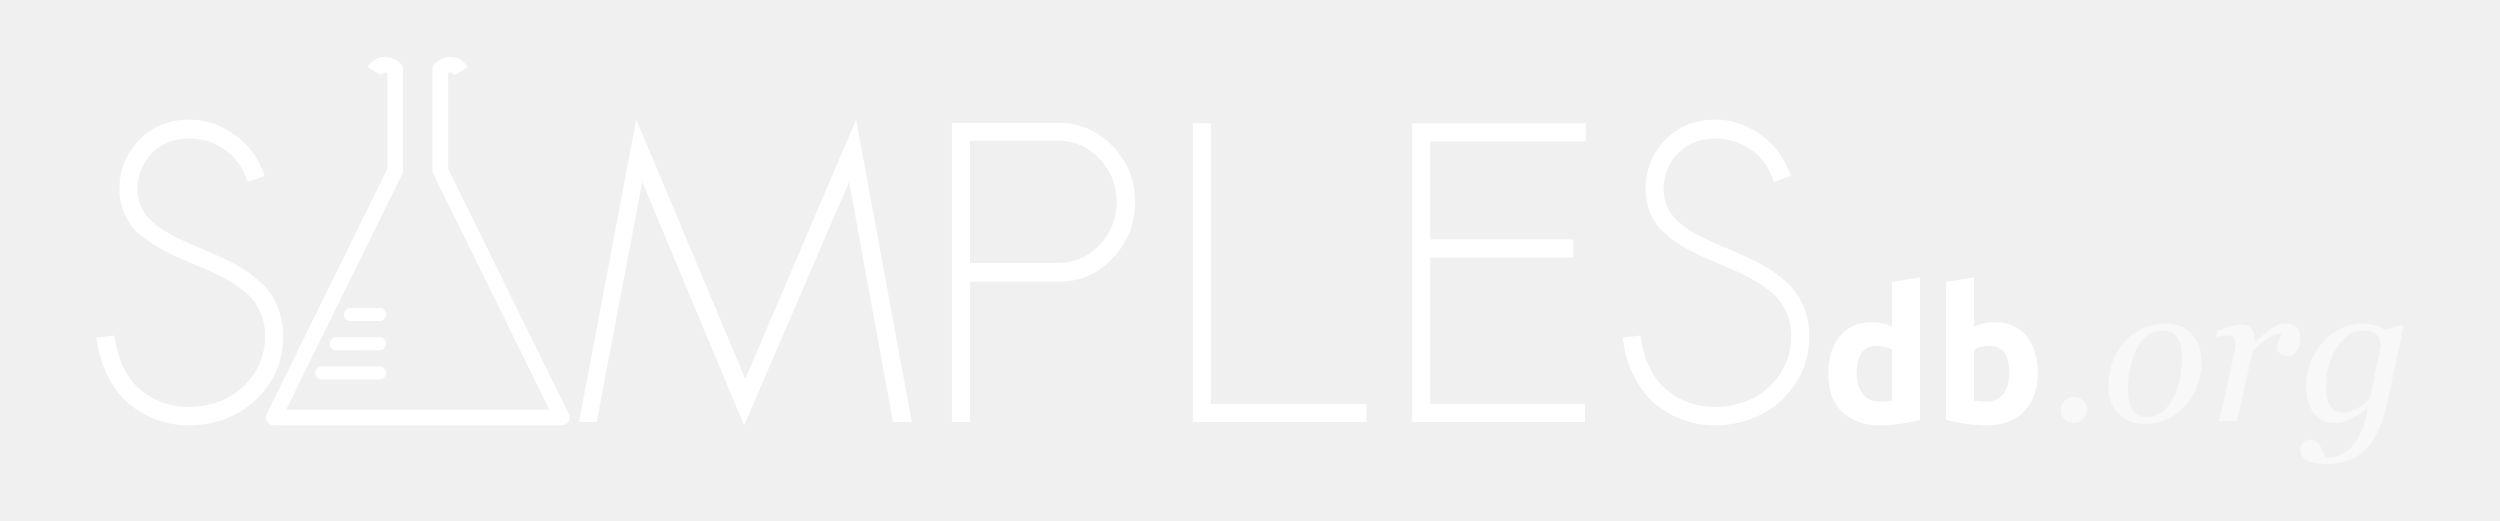
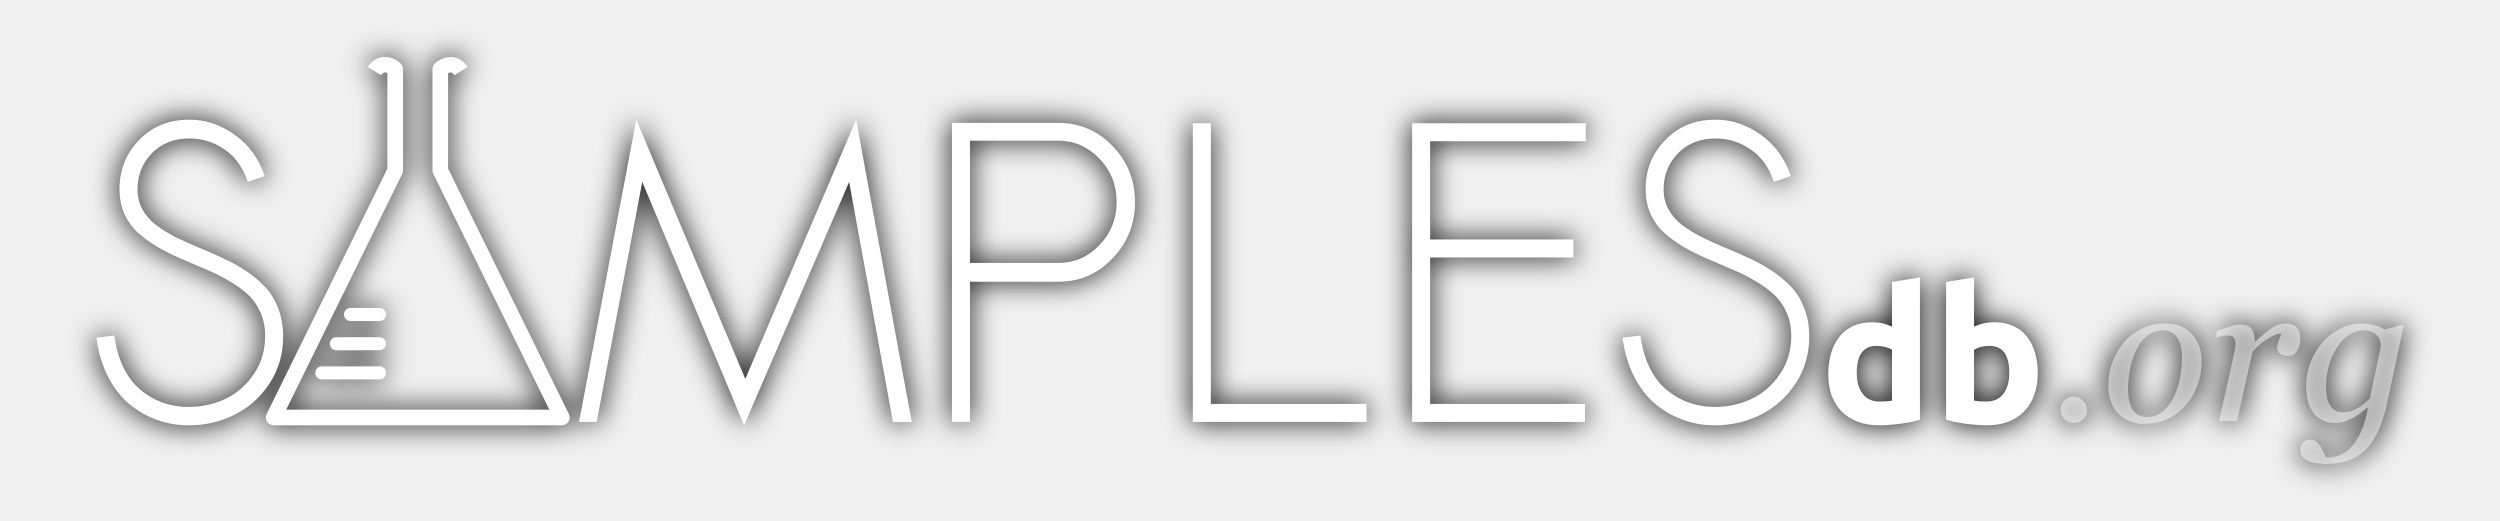
<svg xmlns="http://www.w3.org/2000/svg" id="svg2" height="200" width="960" version="1.1">
+   <defs id="defs4">
+     <filter id="filter3924">
+       <feGaussianBlur id="feGaussianBlur3926" stdDeviation="5.211" />
+     </filter>
+   </defs>
  <g id="layer1" transform="translate(0,-852.3622)">
-     <rect id="rect3008" display="none" height="200" width="960" y="852.36" x="0" fill="#000" />
+     <g id="g3882" filter="url(#filter3924)" fill="#000" transform="translate(-2.585729,79.11648)">
+       <g id="g3884" style="writing-mode:lr-tb;letter-spacing:0px;text-anchor:start;word-spacing:0px;text-align:start;" line-height="125%" font-weight="normal" font-size="157.339px" transform="translate(6,-53.66788)" font-stretch="normal" font-variant="normal" font-style="normal" font-family="Sawasdee">
+         <path id="path3886" d="m98.245,894.52-6.53,2.228c-1.793-5.48-4.763-9.629-8.912-12.446-4.097-2.817-8.579-4.225-13.445-4.225-5.89,0-10.704,1.895-14.443,5.685-3.688,3.79-5.532,8.425-5.532,13.905-0,2.817,0.64,5.378,1.921,7.683,1.28,2.305,2.996,4.277,5.147,5.916,2.151,1.639,4.609,3.175,7.375,4.61,2.817,1.383,5.762,2.715,8.835,3.995,3.124,1.28,6.223,2.638,9.296,4.072,3.124,1.383,6.069,2.996,8.835,4.84,2.817,1.844,5.301,3.893,7.452,6.146,2.151,2.254,3.867,5.019,5.147,8.297,1.28,3.278,1.921,6.914,1.921,10.909-0,6.658-1.716,12.625-5.147,17.9-3.432,5.275-7.888,9.296-13.368,12.062-5.48,2.766-11.396,4.149-17.747,4.149-4.149,0-8.118-0.666-11.908-1.998-3.79-1.332-7.324-3.304-10.602-5.916-3.278-2.663-6.069-6.197-8.374-10.602-2.305-4.405-3.816-9.45-4.533-15.135l6.838-0.845c1.28,9.219,4.558,16.108,9.834,20.666,5.327,4.507,11.575,6.761,18.745,6.761,5.07,0,9.808-1.05,14.213-3.15,4.405-2.151,8.015-5.327,10.832-9.526,2.868-4.251,4.302-9.117,4.302-14.597-0-3.432-0.64-6.53-1.921-9.296-1.28-2.766-2.996-5.096-5.147-6.991-2.151-1.895-4.635-3.636-7.452-5.224-2.766-1.588-5.711-3.022-8.835-4.302-3.073-1.332-6.172-2.663-9.296-3.995-3.073-1.332-6.018-2.817-8.835-4.456-2.766-1.639-5.224-3.432-7.375-5.378-2.151-1.946-3.867-4.328-5.147-7.145-1.28-2.868-1.921-6.069-1.921-9.603-0-7.375,2.51-13.649,7.529-18.822,5.019-5.224,11.473-7.836,19.36-7.836,6.146,0,11.908,1.921,17.286,5.762,5.429,3.79,9.296,9.091,11.601,15.903" />
+         <path id="path3888" d="m225.7,988.94-6.761,0,21.972-116.08,41.87,99.566,42.561-99.566,21.358,116.08-7.222,0-16.825-92.191-40.334,93.497-39.104-93.497-17.516,92.191" />
+         <path id="path3890" d="m362.14,988.94,0-114.85,40.718,0c8.246,0,15.237,2.971,20.973,8.912,5.736,5.941,8.604,13.086,8.604,21.434-0,8.451-2.868,15.673-8.604,21.665-5.685,5.992-12.599,8.989-20.743,8.989h-34.034v53.855h-6.914m6.914-61.076,34.034,0c6.095,0,11.319-2.279,15.672-6.838,4.405-4.558,6.607-10.09,6.607-16.594-0-6.505-2.202-12.036-6.607-16.594-4.405-4.609-9.706-6.914-15.903-6.914h-33.803v46.941" />
+         <path id="path3892" d="m521.32,988.94-66.685,0,0-114.7,6.914,0,0,107.79,59.77,0,0,6.914" />
+         <path id="path3894" d="m600.76,918.87,0,6.914-55.007,0,0,56.236,59.463,0,0,6.914-66.377,0,0-114.7,66.685,0,0,6.914-59.77,0,0,37.721,55.007,0" />
+         <path id="path3896" d="m684.27,894.52-6.53,2.228c-1.793-5.48-4.763-9.629-8.912-12.446-4.097-2.817-8.579-4.225-13.444-4.225-5.89,0-10.704,1.895-14.443,5.685-3.688,3.79-5.532,8.425-5.531,13.905-0,2.817,0.64,5.378,1.921,7.683,1.28,2.305,2.996,4.277,5.147,5.916,2.151,1.639,4.609,3.175,7.375,4.61,2.817,1.383,5.762,2.715,8.835,3.995,3.124,1.28,6.223,2.638,9.296,4.072,3.124,1.383,6.069,2.996,8.835,4.84,2.817,1.844,5.301,3.893,7.452,6.146,2.151,2.254,3.867,5.019,5.147,8.297,1.28,3.278,1.921,6.914,1.921,10.909-0,6.658-1.716,12.625-5.147,17.9-3.432,5.275-7.888,9.296-13.368,12.062-5.48,2.766-11.396,4.149-17.747,4.149-4.149,0-8.118-0.666-11.908-1.998-3.79-1.332-7.324-3.304-10.602-5.916-3.278-2.663-6.069-6.197-8.374-10.602-2.305-4.405-3.816-9.45-4.533-15.135l6.838-0.845c1.28,9.219,4.558,16.108,9.834,20.666,5.327,4.507,11.575,6.761,18.745,6.761,5.07,0,9.808-1.05,14.213-3.15,4.405-2.151,8.015-5.327,10.832-9.526,2.868-4.251,4.302-9.117,4.302-14.597-0-3.432-0.64-6.53-1.921-9.296-1.28-2.766-2.996-5.096-5.147-6.991-2.151-1.895-4.635-3.636-7.452-5.224-2.766-1.588-5.711-3.022-8.835-4.302-3.073-1.332-6.172-2.663-9.296-3.995-3.073-1.332-6.018-2.817-8.835-4.456-2.766-1.639-5.224-3.432-7.375-5.378-2.151-1.946-3.867-4.328-5.147-7.145-1.28-2.868-1.921-6.069-1.921-9.603-0-7.375,2.51-13.649,7.529-18.822,5.019-5.224,11.473-7.836,19.36-7.836,6.146,0,11.908,1.921,17.286,5.762,5.429,3.79,9.296,9.091,11.601,15.903" />
+       </g>
+       <g id="g3898" style="writing-mode:lr-tb;letter-spacing:0px;text-anchor:start;word-spacing:0px;text-align:start;" line-height="125%" font-weight="bold" font-size="72px" transform="translate(6,-56)" font-stretch="normal" font-variant="normal" font-style="normal" font-family="Ubuntu">
+         <path id="path3900" d="m709.58,972.42c-0,3.312,0.744,5.976,2.232,7.992s3.696,3.024,6.624,3.024c0.96,0,1.848-0.024,2.664-0.072,0.816-0.096,1.488-0.192,2.016-0.288v-19.512c-0.672-0.432-1.56-0.792-2.664-1.08-1.056-0.288-2.136-0.432-3.24-0.432-5.088,0-7.632,3.456-7.632,10.368m24.264,18c-0.96,0.288-2.064,0.576-3.312,0.864-1.248,0.24-2.568,0.456-3.96,0.648-1.344,0.192-2.736,0.336-4.176,0.432-1.392,0.144-2.736,0.216-4.032,0.216-3.12,0-5.904-0.456-8.352-1.368-2.448-0.912-4.512-2.208-6.192-3.888-1.68-1.728-2.976-3.792-3.888-6.192-0.864-2.448-1.296-5.184-1.296-8.208,0-3.072,0.384-5.832,1.152-8.28,0.768-2.496,1.872-4.608,3.312-6.336s3.192-3.048,5.256-3.96c2.112-0.912,4.512-1.368,7.2-1.368,1.488,0,2.808,0.144,3.96,0.432,1.2,0.288,2.4,0.696,3.6,1.224v-17.136l10.728-1.728v54.648" />
+         <path id="path3902" d="m768.15,972.42c-0-6.912-2.544-10.368-7.632-10.368-1.104,0-2.208,0.144-3.312,0.432-1.056,0.288-1.92,0.648-2.592,1.08v19.512c0.528,0.096,1.2,0.192,2.016,0.288,0.816,0.048,1.704,0.072,2.664,0.072,2.928,0,5.136-1.008,6.624-3.024s2.232-4.68,2.232-7.992m10.944,0.288c-0,3.024-0.456,5.76-1.368,8.208-0.864,2.448-2.136,4.536-3.816,6.264s-3.744,3.072-6.192,4.032c-2.448,0.912-5.232,1.368-8.352,1.368-1.296,0-2.664-0.072-4.104-0.216-1.392-0.096-2.784-0.24-4.176-0.432-1.344-0.192-2.64-0.408-3.888-0.648-1.248-0.288-2.352-0.576-3.312-0.864v-52.92l10.728-1.728v18.864c1.2-0.528,2.448-0.936,3.744-1.224,1.296-0.288,2.688-0.432,4.176-0.432,2.688,0,5.064,0.48,7.128,1.44,2.064,0.912,3.792,2.232,5.184,3.96s2.448,3.816,3.168,6.264c0.72,2.4,1.08,5.088,1.08,8.064" />
+       </g>
+       <g id="g3904">
+         <path id="path3906" d="m151.44,795.19c-1.641-0.23-3.182,0.06-4.312,0.656-2.26,1.193-3.344,3.125-3.344,3.125l5.125,3.125s0.504-0.659,1.031-0.938c0.373-0.197,0.719-0.227,1.406,0.188v36.656l-46.375,94.25a3,3,0,0,0,2.688,4.312h110.69a3,3,0,0,0,2.688,-4.312l-46.375-94.25v-36.688c0.659-0.385,1.035-0.351,1.406-0.156,0.533,0.28,1.031,0.938,1.031,0.938l5.094-3.156s-1.084-1.907-3.344-3.094c-2.259-1.187-6.134-1.098-9.219,1.719a3,3,0,0,0,-0.969,2.219v38.906a3,3,0,0,0,0.312,1.344l44.562,90.531h-101.06l44.562-90.531a3,3,0,0,0,0.312,-1.344v-38.906a3,3,0,0,0,-0.98,-2.23c-1.546-1.411-3.296-2.145-4.938-2.375z" style="baseline-shift:baseline;block-progression:tb;color:#000000;direction:ltr;text-indent:0;text-align:start;enable-background:accumulate;text-transform:none;" />
+         <path id="path3908" d="m126.03,913.94a2.503,2.503,0,1,0,0.25,5h22.062a2.5,2.5,0,1,0,0,-5h-22.062a2.5,2.5,0,0,0,-0.25,0z" style="baseline-shift:baseline;block-progression:tb;color:#000000;direction:ltr;text-indent:0;text-align:start;enable-background:accumulate;text-transform:none;" />
+         <path id="path3910" d="M148.34,902.72,131.75,902.75a2.5,2.5,0,1,0,0,5l16.594-0.031a2.5,2.5,0,1,0,0,-5z" style="baseline-shift:baseline;block-progression:tb;color:#000000;direction:ltr;text-indent:0;text-align:start;enable-background:accumulate;text-transform:none;" />
+         <path id="path3912" d="m137.06,891.5a2.503,2.503,0,1,0,0.25,5h11.031a2.5,2.5,0,1,0,0,-5h-11.031a2.5,2.5,0,0,0,-0.25,0z" style="baseline-shift:baseline;block-progression:tb;color:#000000;direction:ltr;text-indent:0;text-align:start;enable-background:accumulate;text-transform:none;" />
+       </g>
+       <g id="g3914" style="writing-mode:lr-tb;letter-spacing:0px;text-anchor:start;word-spacing:0px;text-align:start;" font-weight="normal" font-size="76px" font-stretch="normal" font-variant="normal" font-style="italic" font-family="Georgia" line-height="125%">
+         <path id="path3916" d="m804.04,930.64c-0,1.385-0.507,2.573-1.522,3.562-0.99,0.965-2.177,1.447-3.562,1.447s-2.585-0.482-3.6-1.447c-0.99-0.99-1.484-2.177-1.484-3.562-0-1.385,0.495-2.573,1.484-3.562,1.014-1.014,2.214-1.522,3.6-1.522,1.385,0,2.573,0.507,3.562,1.522,1.014,0.99,1.522,2.177,1.522,3.562" />
+         <path id="path3918" d="m848.02,912.05c-0,2.919-0.495,5.839-1.484,8.758-0.99,2.919-2.425,5.48-4.305,7.682-1.905,2.276-4.206,4.107-6.902,5.492-2.672,1.361-5.777,2.041-9.314,2.041-4.107,0-7.447-1.324-10.02-3.971-2.548-2.647-3.822-6.21-3.822-10.688,0-3.29,0.544-6.358,1.633-9.203,1.089-2.845,2.548-5.344,4.379-7.496,1.855-2.152,4.144-3.884,6.865-5.195,2.746-1.336,5.715-2.004,8.906-2.004,4.404,0,7.842,1.348,10.316,4.045,2.499,2.672,3.748,6.185,3.748,10.539m-7.57-1.41c-0-3.513-0.631-6.148-1.893-7.904-1.237-1.756-3.031-2.635-5.381-2.635-2.053,0-3.995,0.631-5.826,1.893-1.806,1.262-3.365,3.315-4.676,6.16-1.014,2.152-1.756,4.552-2.227,7.199-0.47,2.622-0.705,5.047-0.705,7.273-0,3.538,0.606,6.222,1.818,8.053,1.237,1.806,3.092,2.709,5.566,2.709,2.202,0,4.156-0.693,5.863-2.078,1.707-1.385,3.092-3.142,4.156-5.269,1.064-2.078,1.88-4.453,2.449-7.125,0.569-2.697,0.853-5.455,0.854-8.275" />
+         <path id="path3920" d="m885.9,903.51c-0,0.693-0.099,1.46-0.297,2.301-0.198,0.816-0.482,1.497-0.854,2.041-0.445,0.668-0.94,1.188-1.484,1.559-0.52,0.346-1.274,0.52-2.264,0.52-1.336,0-2.338-0.334-3.006-1.002-0.668-0.668-1.002-1.41-1.002-2.227-0-0.767,0.186-1.62,0.557-2.561,0.371-0.965,0.755-1.917,1.15-2.857-0.297,0-0.792,0.087-1.484,0.26-0.668,0.148-1.484,0.458-2.449,0.928-0.965,0.47-2.066,1.175-3.303,2.115-1.212,0.94-2.511,2.189-3.897,3.748l-5.975,26.57h-6.902l5.418-24.047c0.124-0.594,0.297-1.484,0.52-2.672,0.247-1.188,0.371-2.066,0.371-2.635-0-1.385-0.235-2.313-0.705-2.783-0.47-0.47-1.41-0.705-2.82-0.705-0.544,0-1.237,0.099-2.078,0.297-0.841,0.173-1.497,0.322-1.967,0.445l0.557-2.375c1.93-0.866,3.637-1.509,5.121-1.93,1.484-0.421,2.758-0.631,3.822-0.631,1.979,0,3.389,0.544,4.231,1.633,0.841,1.064,1.262,2.672,1.262,4.824h0.223c2.944-2.548,5.171-4.329,6.68-5.344,1.534-1.014,3.13-1.521,4.787-1.522,0.792,0,1.559,0.099,2.301,0.297,0.742,0.198,1.373,0.532,1.893,1.002,0.544,0.52,0.94,1.126,1.188,1.818,0.272,0.668,0.408,1.645,0.408,2.932" />
+         <path id="path3922" d="m911.84,929.9-0.26-0.074c-0.495,0.396-1.2,0.952-2.115,1.67-0.891,0.717-1.831,1.348-2.82,1.893-1.138,0.668-2.288,1.212-3.451,1.633-1.163,0.421-2.449,0.631-3.859,0.631-3.587,0-6.358-1.262-8.312-3.785-1.93-2.548-2.894-6.049-2.894-10.502,0-3.068,0.557-6.049,1.67-8.943,1.138-2.894,2.684-5.467,4.639-7.719,1.88-2.177,4.131-3.921,6.754-5.232,2.622-1.336,5.369-2.004,8.238-2.004,1.781,0,3.463,0.235,5.047,0.705,1.583,0.445,2.857,0.977,3.822,1.596l6.791-1.744,0.445,0.557-6.234,29.242c-0.94,4.428-2.152,8.164-3.637,11.207-1.46,3.068-3.154,5.492-5.084,7.273-1.979,1.831-4.169,3.13-6.568,3.897-2.375,0.792-5.072,1.188-8.09,1.188-2.053-0-3.736-0.161-5.047-0.482-1.286-0.322-2.301-0.742-3.043-1.262-0.742-0.52-1.249-1.113-1.522-1.781-0.247-0.643-0.371-1.262-0.371-1.855,0-1.113,0.334-2.053,1.002-2.82,0.668-0.742,1.583-1.113,2.746-1.113,0.915-0,1.695,0.26,2.338,0.779,0.643,0.544,1.163,1.126,1.559,1.744,0.421,0.643,0.829,1.41,1.225,2.301,0.396,0.891,0.693,1.559,0.891,2.004h1.113c1.361-0,2.82-0.309,4.379-0.928,1.559-0.619,2.981-1.621,4.268-3.006,1.311-1.435,2.536-3.365,3.674-5.789,1.138-2.4,2.041-5.492,2.709-9.277m4.973-23.713c-0-0.693-0.111-1.398-0.334-2.115-0.198-0.742-0.581-1.423-1.15-2.041-0.544-0.594-1.237-1.064-2.078-1.41-0.841-0.346-1.917-0.519-3.228-0.52-1.905,0-3.711,0.581-5.418,1.744-1.682,1.138-3.204,2.709-4.564,4.713-1.262,1.88-2.288,4.156-3.08,6.828-0.792,2.672-1.188,5.356-1.188,8.053-0,1.46,0.099,2.808,0.297,4.045,0.223,1.212,0.594,2.276,1.113,3.191,0.52,0.915,1.2,1.633,2.041,2.152,0.866,0.495,1.979,0.742,3.34,0.742,1.732,0,3.451-0.495,5.158-1.484,1.707-1.014,3.327-2.301,4.861-3.859l4.231-20.039" />
+       </g>
+     </g>
    <g id="g3912" fill="#FFF" transform="translate(-2.585729,79.11648)">
      <g id="text3755" style="writing-mode:lr-tb;letter-spacing:0px;text-anchor:start;word-spacing:0px;text-align:start;" font-weight="normal" transform="translate(6,-53.66788)" line-height="125%" font-stretch="normal" font-size="157.339px" font-variant="normal" font-style="normal" font-family="Sawasdee">
        <path id="path3762" d="m98.245,894.52-6.53,2.228c-1.793-5.48-4.763-9.629-8.912-12.446-4.097-2.817-8.579-4.225-13.445-4.225-5.89,0-10.704,1.895-14.443,5.685-3.688,3.79-5.532,8.425-5.532,13.905-0,2.817,0.64,5.378,1.921,7.683,1.28,2.305,2.996,4.277,5.147,5.916,2.151,1.639,4.609,3.175,7.375,4.61,2.817,1.383,5.762,2.715,8.835,3.995,3.124,1.28,6.223,2.638,9.296,4.072,3.124,1.383,6.069,2.996,8.835,4.84,2.817,1.844,5.301,3.893,7.452,6.146,2.151,2.254,3.867,5.019,5.147,8.297,1.28,3.278,1.921,6.914,1.921,10.909-0,6.658-1.716,12.625-5.147,17.9-3.432,5.275-7.888,9.296-13.368,12.062-5.48,2.766-11.396,4.149-17.747,4.149-4.149,0-8.118-0.666-11.908-1.998-3.79-1.332-7.324-3.304-10.602-5.916-3.278-2.663-6.069-6.197-8.374-10.602-2.305-4.405-3.816-9.45-4.533-15.135l6.838-0.845c1.28,9.219,4.558,16.108,9.834,20.666,5.327,4.507,11.575,6.761,18.745,6.761,5.07,0,9.808-1.05,14.213-3.15,4.405-2.151,8.015-5.327,10.832-9.526,2.868-4.251,4.302-9.117,4.302-14.597-0-3.432-0.64-6.53-1.921-9.296-1.28-2.766-2.996-5.096-5.147-6.991-2.151-1.895-4.635-3.636-7.452-5.224-2.766-1.588-5.711-3.022-8.835-4.302-3.073-1.332-6.172-2.663-9.296-3.995-3.073-1.332-6.018-2.817-8.835-4.456-2.766-1.639-5.224-3.432-7.375-5.378-2.151-1.946-3.867-4.328-5.147-7.145-1.28-2.868-1.921-6.069-1.921-9.603-0-7.375,2.51-13.649,7.529-18.822,5.019-5.224,11.473-7.836,19.36-7.836,6.146,0,11.908,1.921,17.286,5.762,5.429,3.79,9.296,9.091,11.601,15.903" />
        <path id="path3766" d="m225.7,988.94-6.761,0,21.972-116.08,41.87,99.566,42.561-99.566,21.358,116.08-7.222,0-16.825-92.191-40.334,93.497-39.104-93.497-17.516,92.191" />
        <path id="path3768" d="m362.14,988.94,0-114.85,40.718,0c8.246,0,15.237,2.971,20.973,8.912,5.736,5.941,8.604,13.086,8.604,21.434-0,8.451-2.868,15.673-8.604,21.665-5.685,5.992-12.599,8.989-20.743,8.989h-34.034v53.855h-6.914m6.914-61.076,34.034,0c6.095,0,11.319-2.279,15.672-6.838,4.405-4.558,6.607-10.09,6.607-16.594-0-6.505-2.202-12.036-6.607-16.594-4.405-4.609-9.706-6.914-15.903-6.914h-33.803v46.941" />
        <path id="path3770" d="m521.32,988.94-66.685,0,0-114.7,6.914,0,0,107.79,59.77,0,0,6.914" />
        <path id="path3772" d="m600.76,918.87,0,6.914-55.007,0,0,56.236,59.463,0,0,6.914-66.377,0,0-114.7,66.685,0,0,6.914-59.77,0,0,37.721,55.007,0" />
        <path id="path3774" d="m684.27,894.52-6.53,2.228c-1.793-5.48-4.763-9.629-8.912-12.446-4.097-2.817-8.579-4.225-13.444-4.225-5.89,0-10.704,1.895-14.443,5.685-3.688,3.79-5.532,8.425-5.531,13.905-0,2.817,0.64,5.378,1.921,7.683,1.28,2.305,2.996,4.277,5.147,5.916,2.151,1.639,4.609,3.175,7.375,4.61,2.817,1.383,5.762,2.715,8.835,3.995,3.124,1.28,6.223,2.638,9.296,4.072,3.124,1.383,6.069,2.996,8.835,4.84,2.817,1.844,5.301,3.893,7.452,6.146,2.151,2.254,3.867,5.019,5.147,8.297,1.28,3.278,1.921,6.914,1.921,10.909-0,6.658-1.716,12.625-5.147,17.9-3.432,5.275-7.888,9.296-13.368,12.062-5.48,2.766-11.396,4.149-17.747,4.149-4.149,0-8.118-0.666-11.908-1.998-3.79-1.332-7.324-3.304-10.602-5.916-3.278-2.663-6.069-6.197-8.374-10.602-2.305-4.405-3.816-9.45-4.533-15.135l6.838-0.845c1.28,9.219,4.558,16.108,9.834,20.666,5.327,4.507,11.575,6.761,18.745,6.761,5.07,0,9.808-1.05,14.213-3.15,4.405-2.151,8.015-5.327,10.832-9.526,2.868-4.251,4.302-9.117,4.302-14.597-0-3.432-0.64-6.53-1.921-9.296-1.28-2.766-2.996-5.096-5.147-6.991-2.151-1.895-4.635-3.636-7.452-5.224-2.766-1.588-5.711-3.022-8.835-4.302-3.073-1.332-6.172-2.663-9.296-3.995-3.073-1.332-6.018-2.817-8.835-4.456-2.766-1.639-5.224-3.432-7.375-5.378-2.151-1.946-3.867-4.328-5.147-7.145-1.28-2.868-1.921-6.069-1.921-9.603-0-7.375,2.51-13.649,7.529-18.822,5.019-5.224,11.473-7.836,19.36-7.836,6.146,0,11.908,1.921,17.286,5.762,5.429,3.79,9.296,9.091,11.601,15.903" />
      </g>
      <g id="text3776" style="writing-mode:lr-tb;letter-spacing:0px;text-anchor:start;word-spacing:0px;text-align:start;" font-weight="bold" transform="translate(6,-56)" line-height="125%" font-stretch="normal" font-size="72px" font-variant="normal" font-style="normal" font-family="Ubuntu">
        <path id="path3781" d="m709.58,972.42c-0,3.312,0.744,5.976,2.232,7.992s3.696,3.024,6.624,3.024c0.96,0,1.848-0.024,2.664-0.072,0.816-0.096,1.488-0.192,2.016-0.288v-19.512c-0.672-0.432-1.56-0.792-2.664-1.08-1.056-0.288-2.136-0.432-3.24-0.432-5.088,0-7.632,3.456-7.632,10.368m24.264,18c-0.96,0.288-2.064,0.576-3.312,0.864-1.248,0.24-2.568,0.456-3.96,0.648-1.344,0.192-2.736,0.336-4.176,0.432-1.392,0.144-2.736,0.216-4.032,0.216-3.12,0-5.904-0.456-8.352-1.368-2.448-0.912-4.512-2.208-6.192-3.888-1.68-1.728-2.976-3.792-3.888-6.192-0.864-2.448-1.296-5.184-1.296-8.208,0-3.072,0.384-5.832,1.152-8.28,0.768-2.496,1.872-4.608,3.312-6.336s3.192-3.048,5.256-3.96c2.112-0.912,4.512-1.368,7.2-1.368,1.488,0,2.808,0.144,3.96,0.432,1.2,0.288,2.4,0.696,3.6,1.224v-17.136l10.728-1.728v54.648" />
        <path id="path3783" d="m768.15,972.42c-0-6.912-2.544-10.368-7.632-10.368-1.104,0-2.208,0.144-3.312,0.432-1.056,0.288-1.92,0.648-2.592,1.08v19.512c0.528,0.096,1.2,0.192,2.016,0.288,0.816,0.048,1.704,0.072,2.664,0.072,2.928,0,5.136-1.008,6.624-3.024s2.232-4.68,2.232-7.992m10.944,0.288c-0,3.024-0.456,5.76-1.368,8.208-0.864,2.448-2.136,4.536-3.816,6.264s-3.744,3.072-6.192,4.032c-2.448,0.912-5.232,1.368-8.352,1.368-1.296,0-2.664-0.072-4.104-0.216-1.392-0.096-2.784-0.24-4.176-0.432-1.344-0.192-2.64-0.408-3.888-0.648-1.248-0.288-2.352-0.576-3.312-0.864v-52.92l10.728-1.728v18.864c1.2-0.528,2.448-0.936,3.744-1.224,1.296-0.288,2.688-0.432,4.176-0.432,2.688,0,5.064,0.48,7.128,1.44,2.064,0.912,3.792,2.232,5.184,3.96s2.448,3.816,3.168,6.264c0.72,2.4,1.08,5.088,1.08,8.064" />
      </g>
      <g id="g3906">
        <path id="path3773" style="baseline-shift:baseline;block-progression:tb;color:#000000;direction:ltr;text-indent:0;text-align:start;enable-background:accumulate;text-transform:none;" d="m151.44,795.19c-1.641-0.23-3.182,0.06-4.312,0.656-2.26,1.193-3.344,3.125-3.344,3.125l5.125,3.125s0.504-0.659,1.031-0.938c0.373-0.197,0.719-0.227,1.406,0.188v36.656l-46.375,94.25a3,3,0,0,0,2.688,4.312h110.69a3,3,0,0,0,2.688,-4.312l-46.375-94.25v-36.688c0.659-0.385,1.035-0.351,1.406-0.156,0.533,0.28,1.031,0.938,1.031,0.938l5.094-3.156s-1.084-1.907-3.344-3.094c-2.259-1.187-6.134-1.098-9.219,1.719a3,3,0,0,0,-0.969,2.219v38.906a3,3,0,0,0,0.312,1.344l44.562,90.531h-101.06l44.562-90.531a3,3,0,0,0,0.312,-1.344v-38.906a3,3,0,0,0,-0.98,-2.23c-1.546-1.411-3.296-2.145-4.938-2.375z" />
        <path id="path3785" style="baseline-shift:baseline;block-progression:tb;color:#000000;direction:ltr;text-indent:0;text-align:start;enable-background:accumulate;text-transform:none;" d="m126.03,913.94a2.503,2.503,0,1,0,0.25,5h22.062a2.5,2.5,0,1,0,0,-5h-22.062a2.5,2.5,0,0,0,-0.25,0z" />
        <path id="path3787" style="baseline-shift:baseline;block-progression:tb;color:#000000;direction:ltr;text-indent:0;text-align:start;enable-background:accumulate;text-transform:none;" d="M148.34,902.72,131.75,902.75a2.5,2.5,0,1,0,0,5l16.594-0.031a2.5,2.5,0,1,0,0,-5z" />
        <path id="path3789" style="baseline-shift:baseline;block-progression:tb;color:#000000;direction:ltr;text-indent:0;text-align:start;enable-background:accumulate;text-transform:none;" d="m137.06,891.5a2.503,2.503,0,1,0,0.25,5h11.031a2.5,2.5,0,1,0,0,-5h-11.031a2.5,2.5,0,0,0,-0.25,0z" />
      </g>
      <g id="text3829" style="writing-mode:lr-tb;letter-spacing:0px;text-anchor:start;word-spacing:0px;text-align:start;" font-weight="normal" fill-opacity="0.502" font-size="76px" line-height="125%" font-stretch="normal" font-variant="normal" font-style="italic" font-family="Georgia">
        <path id="path3836" d="m804.04,930.64c-0,1.385-0.507,2.573-1.522,3.562-0.99,0.965-2.177,1.447-3.562,1.447s-2.585-0.482-3.6-1.447c-0.99-0.99-1.484-2.177-1.484-3.562-0-1.385,0.495-2.573,1.484-3.562,1.014-1.014,2.214-1.522,3.6-1.522,1.385,0,2.573,0.507,3.562,1.522,1.014,0.99,1.522,2.177,1.522,3.562" />
        <path id="path3838" d="m848.02,912.05c-0,2.919-0.495,5.839-1.484,8.758-0.99,2.919-2.425,5.48-4.305,7.682-1.905,2.276-4.206,4.107-6.902,5.492-2.672,1.361-5.777,2.041-9.314,2.041-4.107,0-7.447-1.324-10.02-3.971-2.548-2.647-3.822-6.21-3.822-10.688,0-3.29,0.544-6.358,1.633-9.203,1.089-2.845,2.548-5.344,4.379-7.496,1.855-2.152,4.144-3.884,6.865-5.195,2.746-1.336,5.715-2.004,8.906-2.004,4.404,0,7.842,1.348,10.316,4.045,2.499,2.672,3.748,6.185,3.748,10.539m-7.57-1.41c-0-3.513-0.631-6.148-1.893-7.904-1.237-1.756-3.031-2.635-5.381-2.635-2.053,0-3.995,0.631-5.826,1.893-1.806,1.262-3.365,3.315-4.676,6.16-1.014,2.152-1.756,4.552-2.227,7.199-0.47,2.622-0.705,5.047-0.705,7.273-0,3.538,0.606,6.222,1.818,8.053,1.237,1.806,3.092,2.709,5.566,2.709,2.202,0,4.156-0.693,5.863-2.078,1.707-1.385,3.092-3.142,4.156-5.269,1.064-2.078,1.88-4.453,2.449-7.125,0.569-2.697,0.853-5.455,0.854-8.275" />
        <path id="path3840" d="m885.9,903.51c-0,0.693-0.099,1.46-0.297,2.301-0.198,0.816-0.482,1.497-0.854,2.041-0.445,0.668-0.94,1.188-1.484,1.559-0.52,0.346-1.274,0.52-2.264,0.52-1.336,0-2.338-0.334-3.006-1.002-0.668-0.668-1.002-1.41-1.002-2.227-0-0.767,0.186-1.62,0.557-2.561,0.371-0.965,0.755-1.917,1.15-2.857-0.297,0-0.792,0.087-1.484,0.26-0.668,0.148-1.484,0.458-2.449,0.928-0.965,0.47-2.066,1.175-3.303,2.115-1.212,0.94-2.511,2.189-3.897,3.748l-5.975,26.57h-6.902l5.418-24.047c0.124-0.594,0.297-1.484,0.52-2.672,0.247-1.188,0.371-2.066,0.371-2.635-0-1.385-0.235-2.313-0.705-2.783-0.47-0.47-1.41-0.705-2.82-0.705-0.544,0-1.237,0.099-2.078,0.297-0.841,0.173-1.497,0.322-1.967,0.445l0.557-2.375c1.93-0.866,3.637-1.509,5.121-1.93,1.484-0.421,2.758-0.631,3.822-0.631,1.979,0,3.389,0.544,4.231,1.633,0.841,1.064,1.262,2.672,1.262,4.824h0.223c2.944-2.548,5.171-4.329,6.68-5.344,1.534-1.014,3.13-1.521,4.787-1.522,0.792,0,1.559,0.099,2.301,0.297,0.742,0.198,1.373,0.532,1.893,1.002,0.544,0.52,0.94,1.126,1.188,1.818,0.272,0.668,0.408,1.645,0.408,2.932" />
        <path id="path3842" d="m911.84,929.9-0.26-0.074c-0.495,0.396-1.2,0.952-2.115,1.67-0.891,0.717-1.831,1.348-2.82,1.893-1.138,0.668-2.288,1.212-3.451,1.633-1.163,0.421-2.449,0.631-3.859,0.631-3.587,0-6.358-1.262-8.312-3.785-1.93-2.548-2.894-6.049-2.894-10.502,0-3.068,0.557-6.049,1.67-8.943,1.138-2.894,2.684-5.467,4.639-7.719,1.88-2.177,4.131-3.921,6.754-5.232,2.622-1.336,5.369-2.004,8.238-2.004,1.781,0,3.463,0.235,5.047,0.705,1.583,0.445,2.857,0.977,3.822,1.596l6.791-1.744,0.445,0.557-6.234,29.242c-0.94,4.428-2.152,8.164-3.637,11.207-1.46,3.068-3.154,5.492-5.084,7.273-1.979,1.831-4.169,3.13-6.568,3.897-2.375,0.792-5.072,1.188-8.09,1.188-2.053-0-3.736-0.161-5.047-0.482-1.286-0.322-2.301-0.742-3.043-1.262-0.742-0.52-1.249-1.113-1.522-1.781-0.247-0.643-0.371-1.262-0.371-1.855,0-1.113,0.334-2.053,1.002-2.82,0.668-0.742,1.583-1.113,2.746-1.113,0.915-0,1.695,0.26,2.338,0.779,0.643,0.544,1.163,1.126,1.559,1.744,0.421,0.643,0.829,1.41,1.225,2.301,0.396,0.891,0.693,1.559,0.891,2.004h1.113c1.361-0,2.82-0.309,4.379-0.928,1.559-0.619,2.981-1.621,4.268-3.006,1.311-1.435,2.536-3.365,3.674-5.789,1.138-2.4,2.041-5.492,2.709-9.277m4.973-23.713c-0-0.693-0.111-1.398-0.334-2.115-0.198-0.742-0.581-1.423-1.15-2.041-0.544-0.594-1.237-1.064-2.078-1.41-0.841-0.346-1.917-0.519-3.228-0.52-1.905,0-3.711,0.581-5.418,1.744-1.682,1.138-3.204,2.709-4.564,4.713-1.262,1.88-2.288,4.156-3.08,6.828-0.792,2.672-1.188,5.356-1.188,8.053-0,1.46,0.099,2.808,0.297,4.045,0.223,1.212,0.594,2.276,1.113,3.191,0.52,0.915,1.2,1.633,2.041,2.152,0.866,0.495,1.979,0.742,3.34,0.742,1.732,0,3.451-0.495,5.158-1.484,1.707-1.014,3.327-2.301,4.861-3.859l4.231-20.039" />
      </g>
    </g>
  </g>
</svg>
